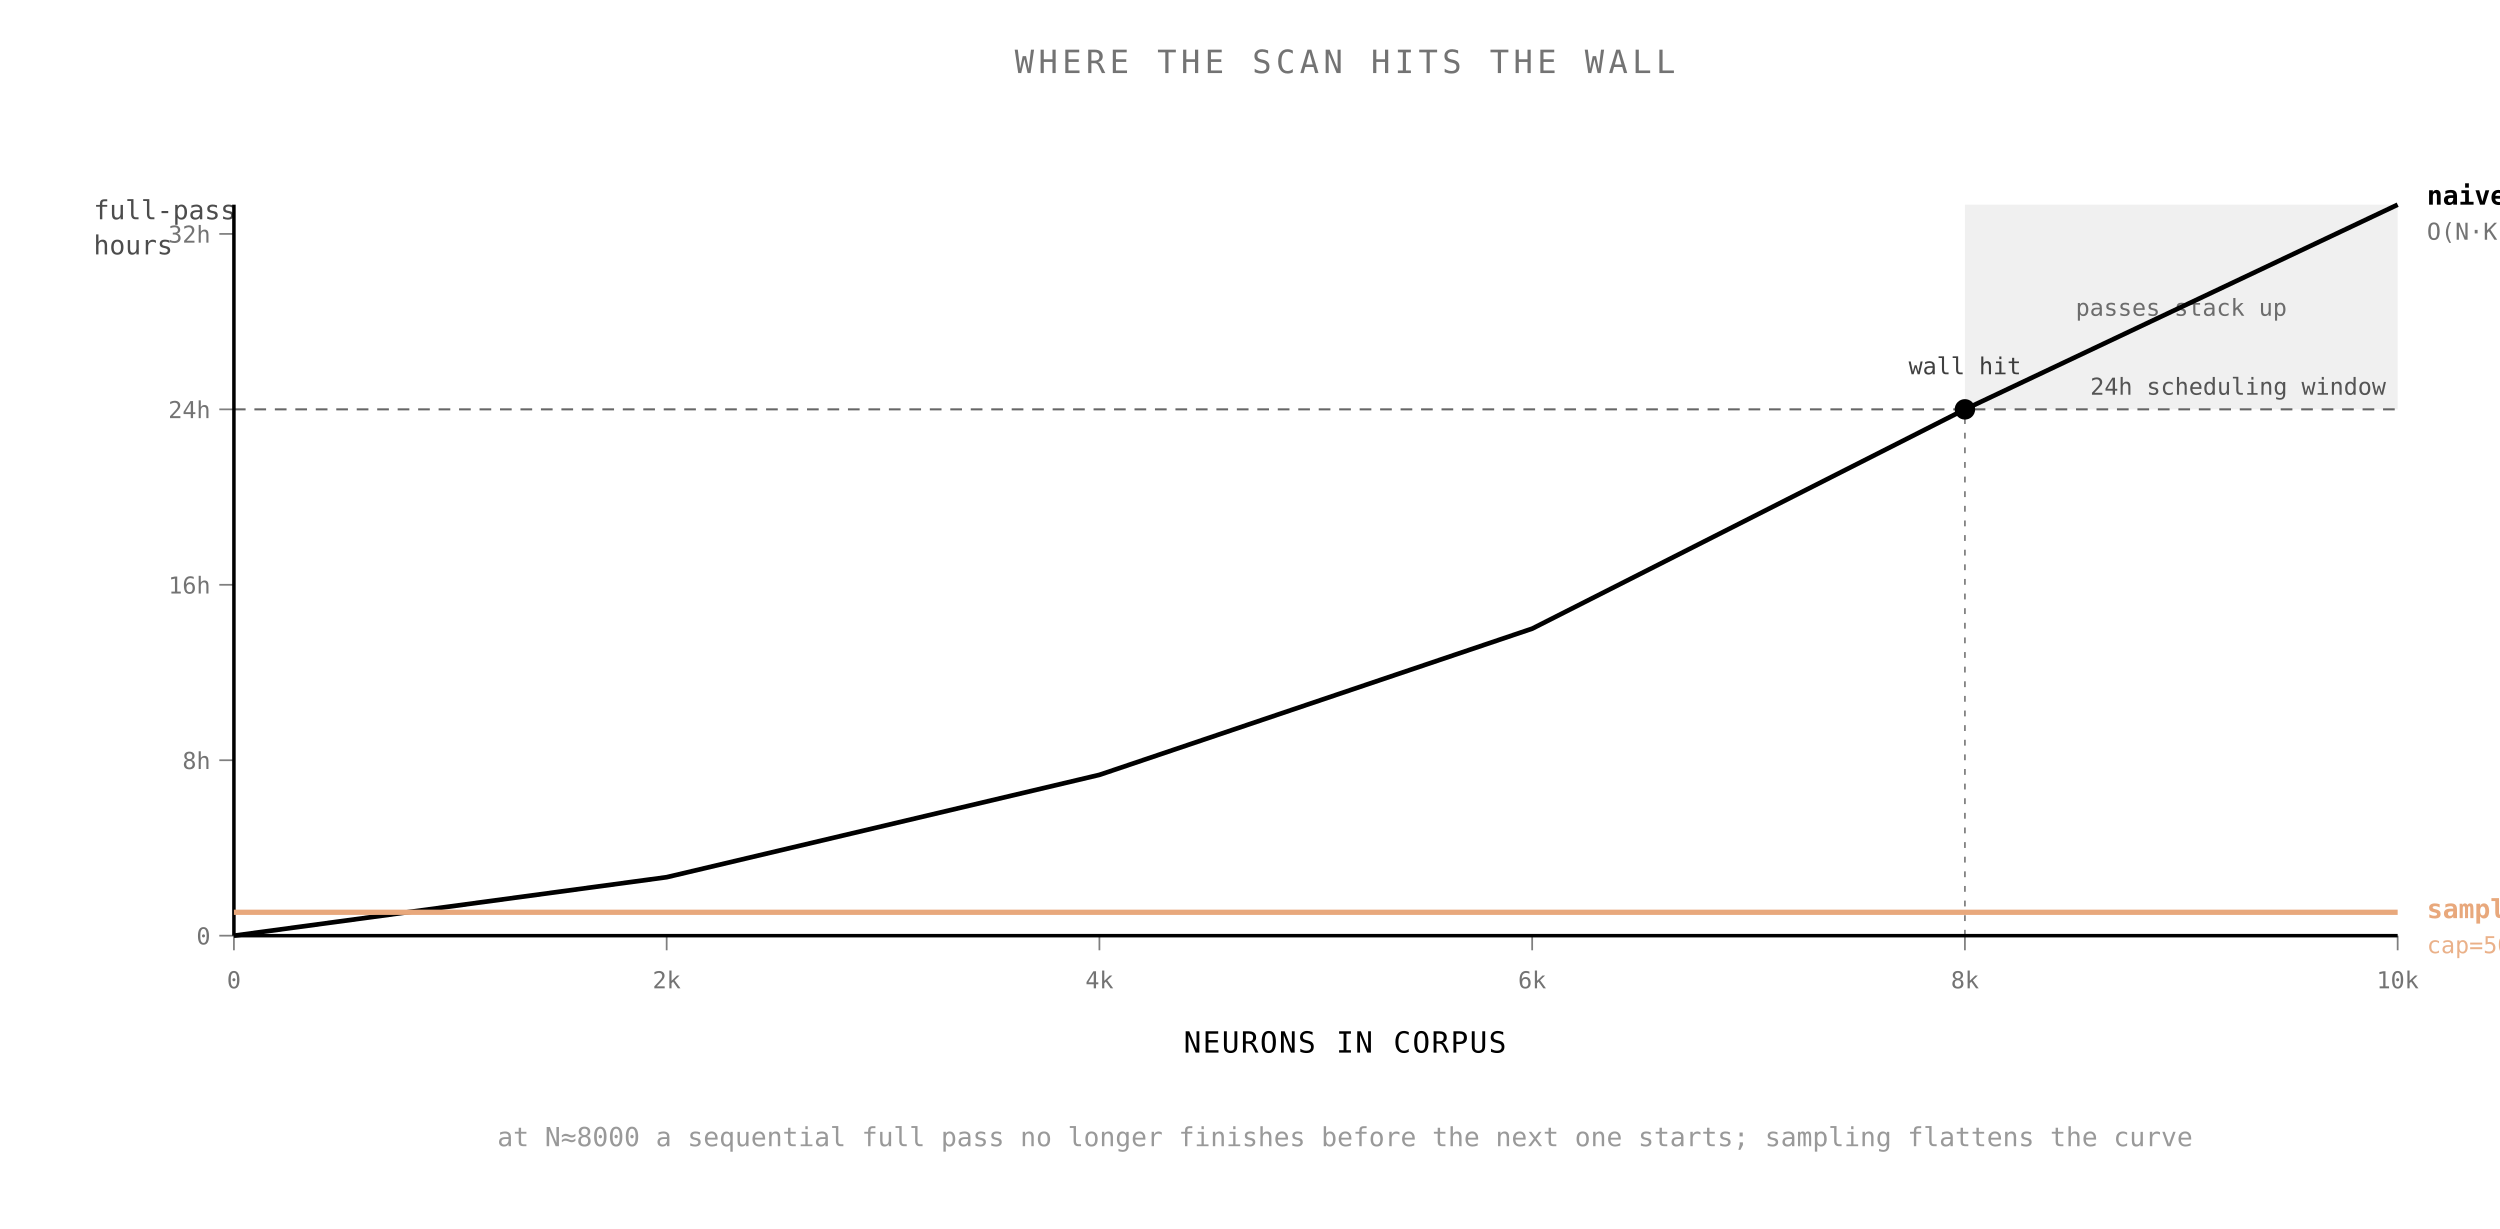
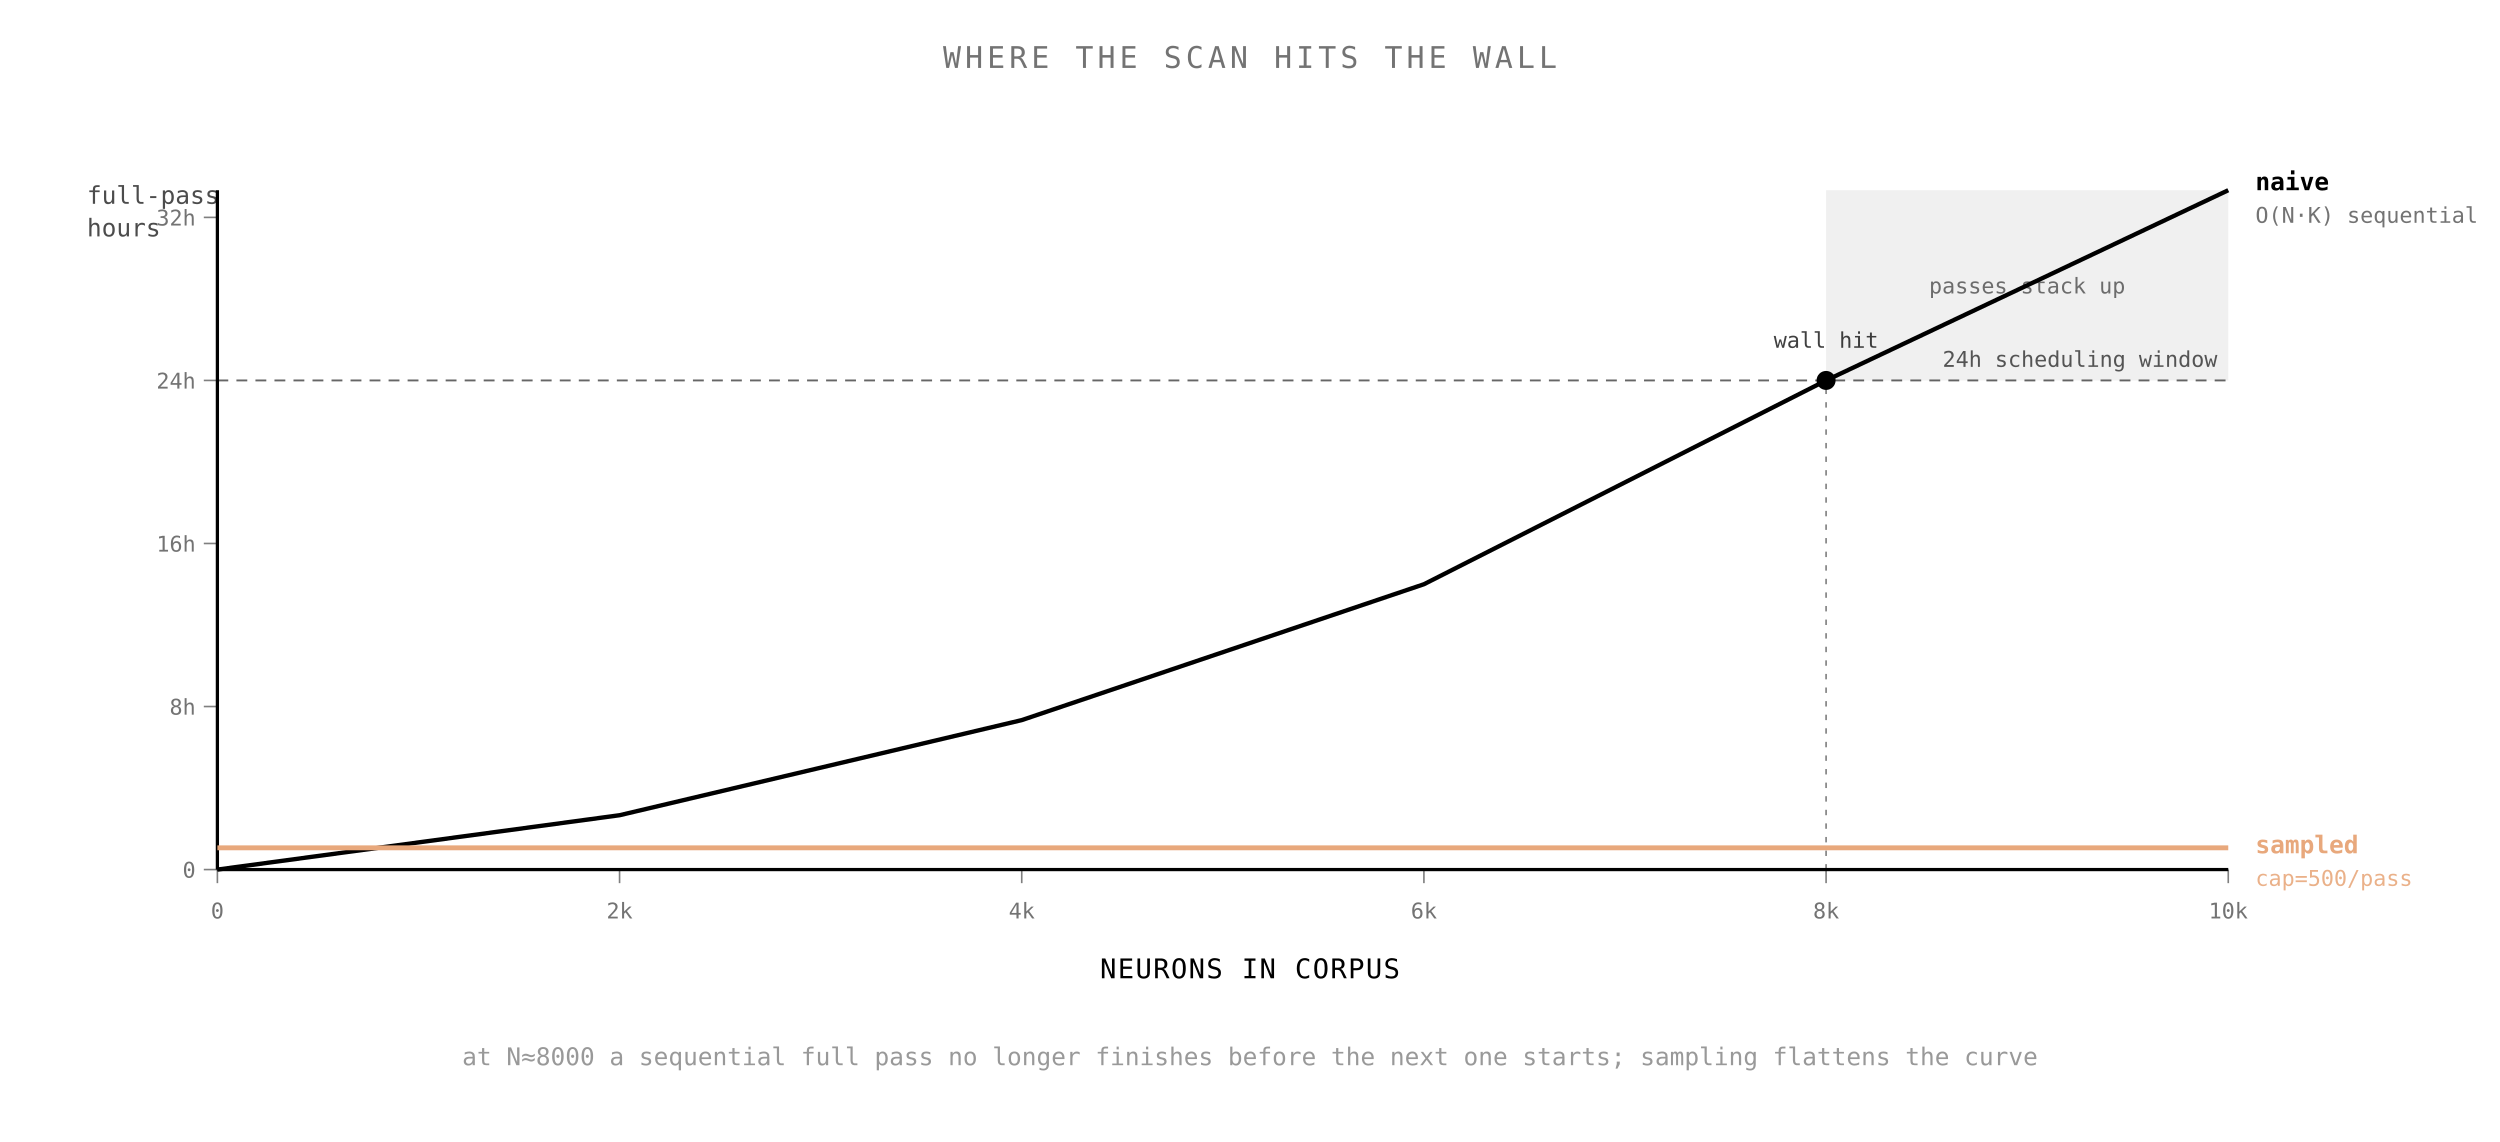
- <svg xmlns="http://www.w3.org/2000/svg" viewBox="0 20 855 420" role="img" aria-label="Contradiction-scan wall-clock time grows with corpus size, crossing the 24h scheduling window around N=8000 Neurons; sampling holds the line flat.">
+ <svg xmlns="http://www.w3.org/2000/svg" viewBox="0 20 920 420" role="img" aria-label="Contradiction-scan wall-clock time grows with corpus size, crossing the 24h scheduling window around N=8000 Neurons; sampling holds the line flat.">
  <text x="460" y="45" font-family="monospace" font-size="11" fill="currentColor" text-anchor="middle" opacity="0.55" letter-spacing="1.5">WHERE THE SCAN HITS THE WALL</text>
  <line x1="80" y1="340" x2="820" y2="340" stroke="currentColor" stroke-width="1.2" />
  <line x1="80" y1="90" x2="80" y2="340" stroke="currentColor" stroke-width="1.2" />
  <text x="32" y="95" font-family="monospace" font-size="9" fill="currentColor" opacity="0.7">full-pass</text>
  <text x="32" y="107" font-family="monospace" font-size="9" fill="currentColor" opacity="0.7">hours</text>
  <text x="460" y="380" font-family="monospace" font-size="10" fill="currentColor" text-anchor="middle" letter-spacing="0.5">NEURONS IN CORPUS</text>
  <g stroke="currentColor" stroke-width="0.6" opacity="0.5">
    <line x1="75" y1="340" x2="80" y2="340" />
    <line x1="75" y1="280" x2="80" y2="280" />
    <line x1="75" y1="220" x2="80" y2="220" />
    <line x1="75" y1="160" x2="80" y2="160" />
    <line x1="75" y1="100" x2="80" y2="100" />
  </g>
  <g font-family="monospace" font-size="8" fill="currentColor" opacity="0.55" text-anchor="end">
    <text x="72" y="343">0</text>
    <text x="72" y="283">8h</text>
    <text x="72" y="223">16h</text>
    <text x="72" y="163">24h</text>
    <text x="72" y="103">32h</text>
  </g>
  <g stroke="currentColor" stroke-width="0.6" opacity="0.5">
    <line x1="80" y1="340" x2="80" y2="345" />
    <line x1="228" y1="340" x2="228" y2="345" />
    <line x1="376" y1="340" x2="376" y2="345" />
    <line x1="524" y1="340" x2="524" y2="345" />
    <line x1="672" y1="340" x2="672" y2="345" />
    <line x1="820" y1="340" x2="820" y2="345" />
  </g>
  <g font-family="monospace" font-size="8" fill="currentColor" opacity="0.55" text-anchor="middle">
    <text x="80" y="358">0</text>
    <text x="228" y="358">2k</text>
    <text x="376" y="358">4k</text>
    <text x="524" y="358">6k</text>
    <text x="672" y="358">8k</text>
    <text x="820" y="358">10k</text>
  </g>
  <line x1="80" y1="160" x2="820" y2="160" stroke="currentColor" stroke-width="0.7" stroke-dasharray="4,3" opacity="0.6" />
  <text x="816" y="155" font-family="monospace" font-size="8" fill="currentColor" text-anchor="end" opacity="0.65">24h scheduling window</text>
  <path d="M 80 340 L 228 320 L 376 285 L 524 235 L 672 160 L 820 90" fill="none" stroke="currentColor" stroke-width="1.6" />
  <text x="830" y="90" font-family="monospace" font-size="9" fill="currentColor" text-anchor="start" font-weight="bold">naive</text>
  <text x="830" y="102" font-family="monospace" font-size="8" fill="currentColor" text-anchor="start" opacity="0.55">O(N·K) sequential</text>
  <line x1="672" y1="340" x2="672" y2="160" stroke="currentColor" stroke-width="0.6" stroke-dasharray="2,3" opacity="0.5" />
  <circle cx="672" cy="160" r="3.5" fill="currentColor" />
  <text x="672" y="148" font-family="monospace" font-size="8" fill="currentColor" text-anchor="middle" opacity="0.75">wall hit</text>
  <line x1="80" y1="332" x2="820" y2="332" stroke="#e8a87c" stroke-width="1.8" />
  <text x="830" y="334" font-family="monospace" font-size="9" fill="#e8a87c" text-anchor="start" font-weight="bold">sampled</text>
  <text x="830" y="346" font-family="monospace" font-size="8" fill="#e8a87c" text-anchor="start" opacity="0.9">cap=500/pass</text>
  <path d="M 672 160 L 820 160 L 820 90 L 672 90 Z" fill="currentColor" opacity="0.06" />
  <text x="746" y="128" font-family="monospace" font-size="8" fill="currentColor" text-anchor="middle" opacity="0.55">passes stack up</text>
  <text x="460" y="412" font-family="monospace" font-size="9" fill="currentColor" text-anchor="middle" opacity="0.4">at N≈8000 a sequential full pass no longer finishes before the next one starts; sampling flattens the curve</text>
</svg>
